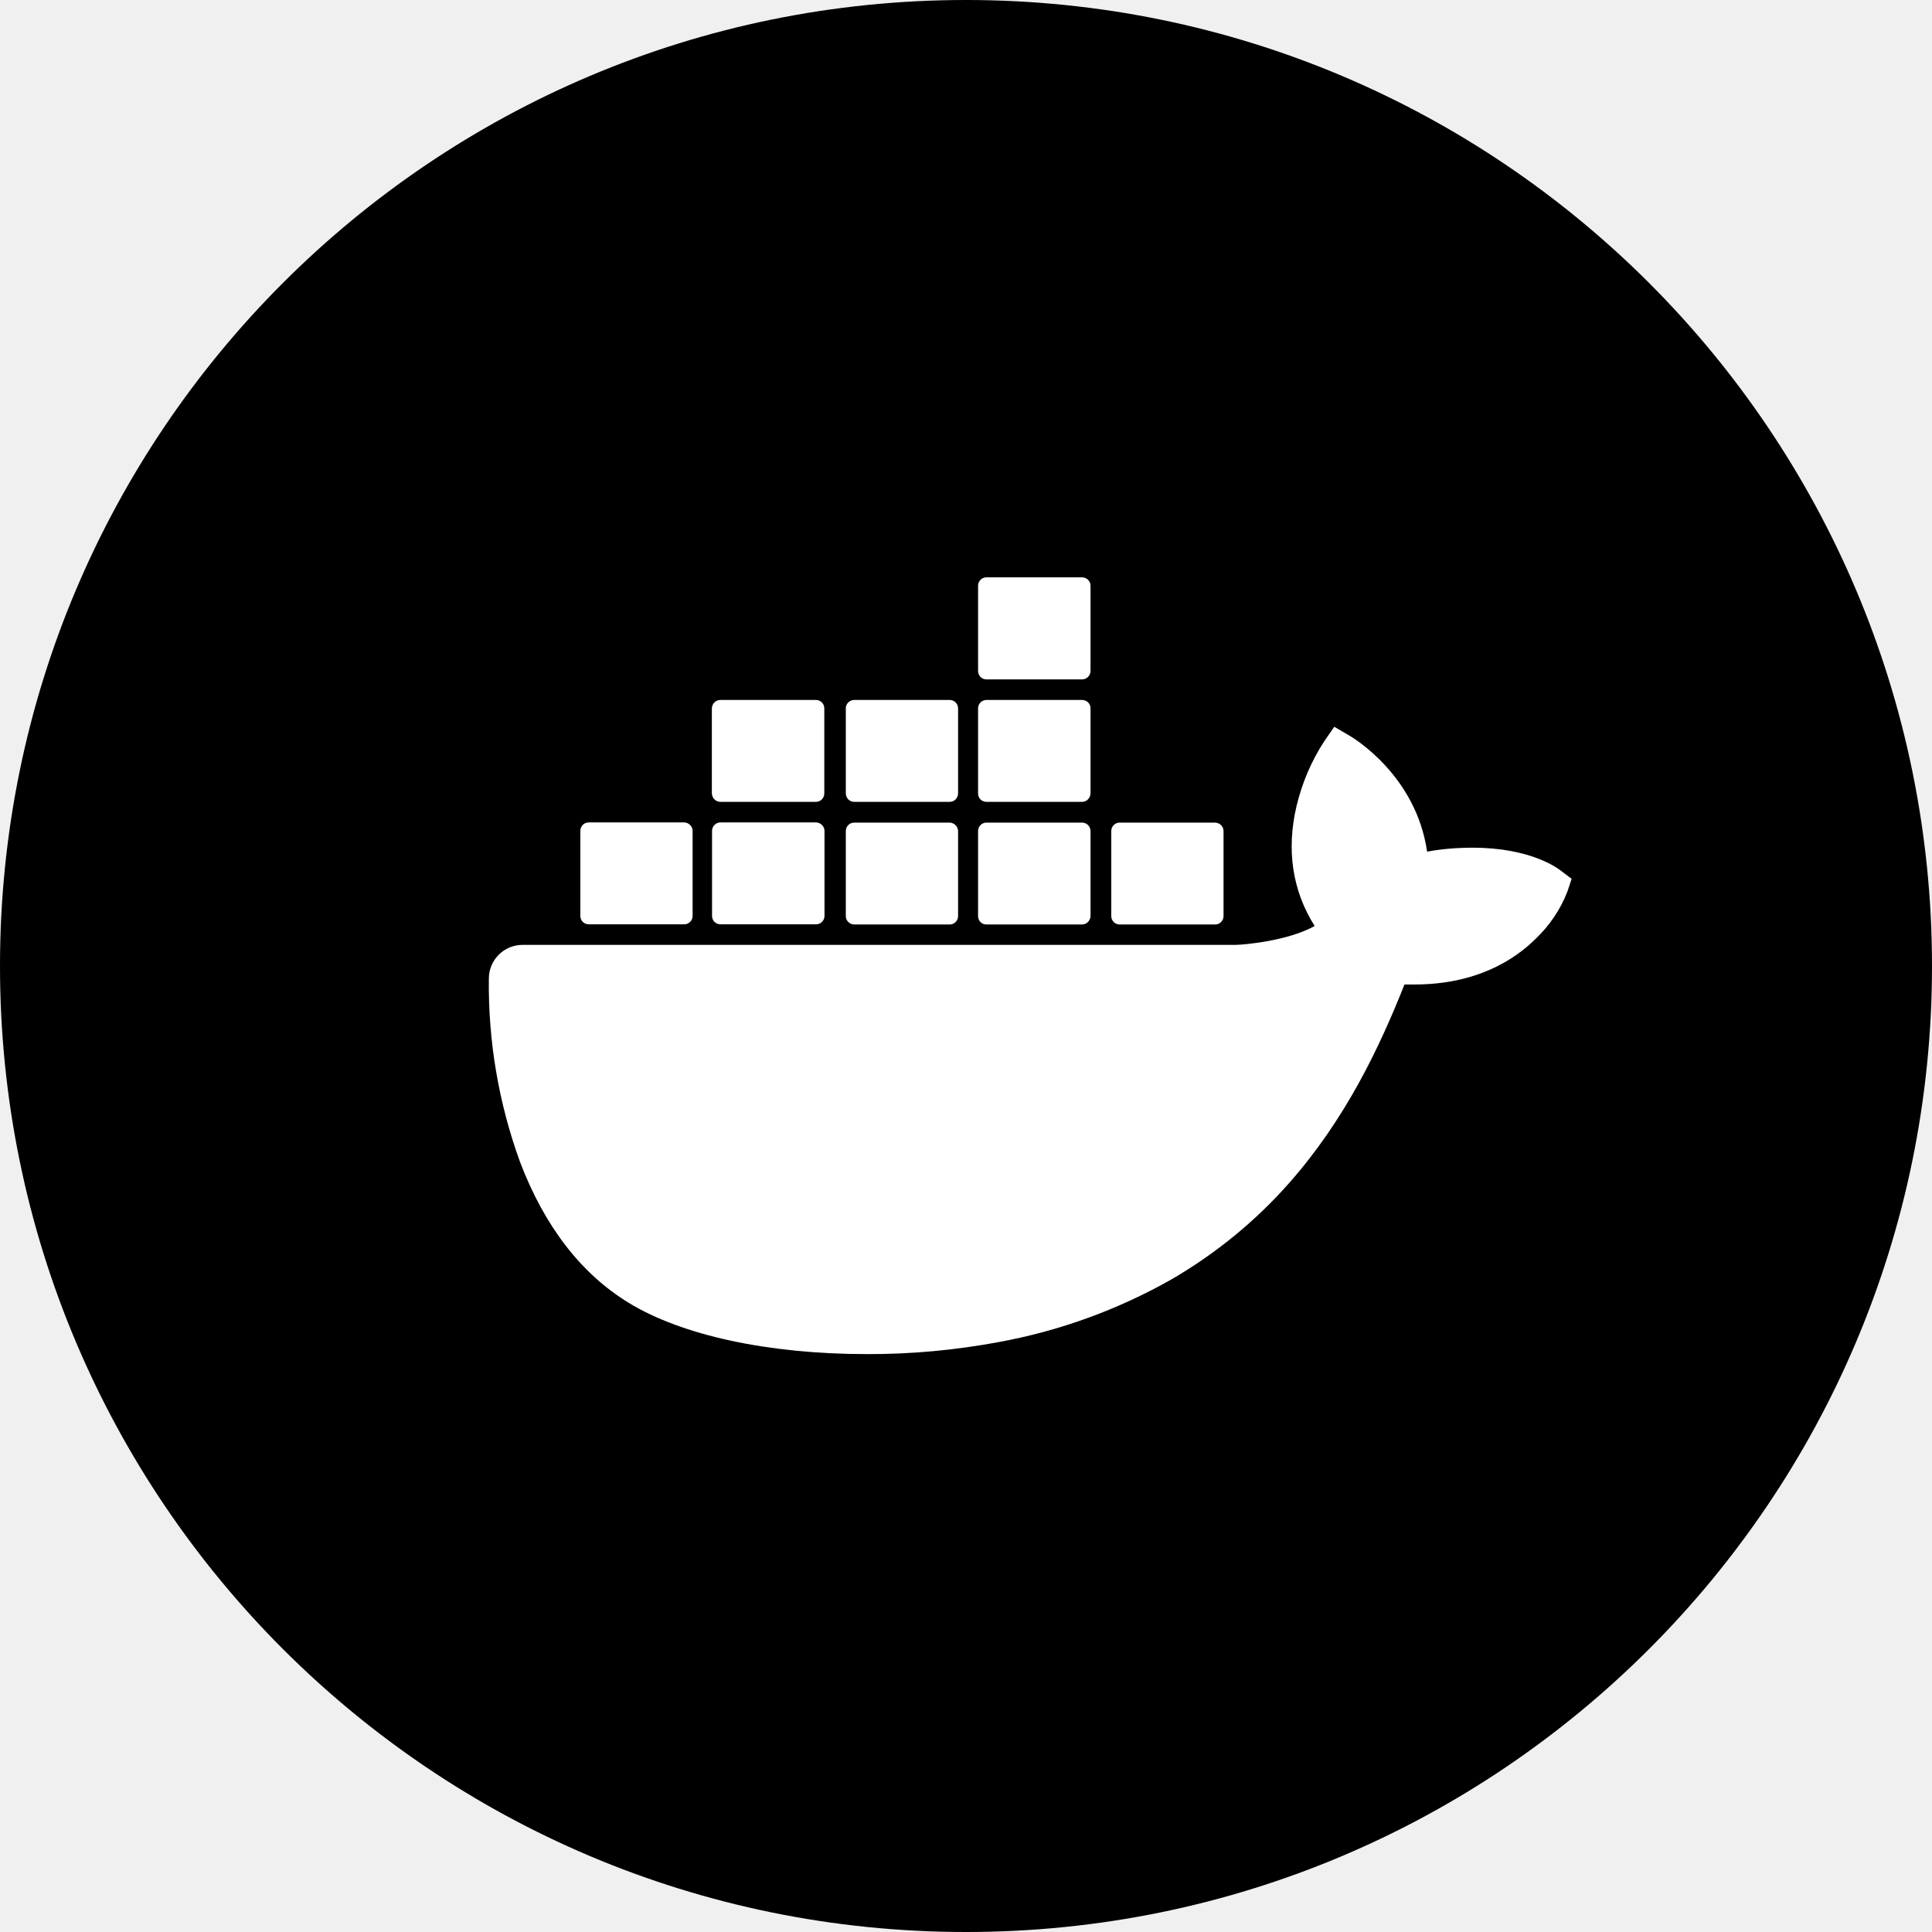
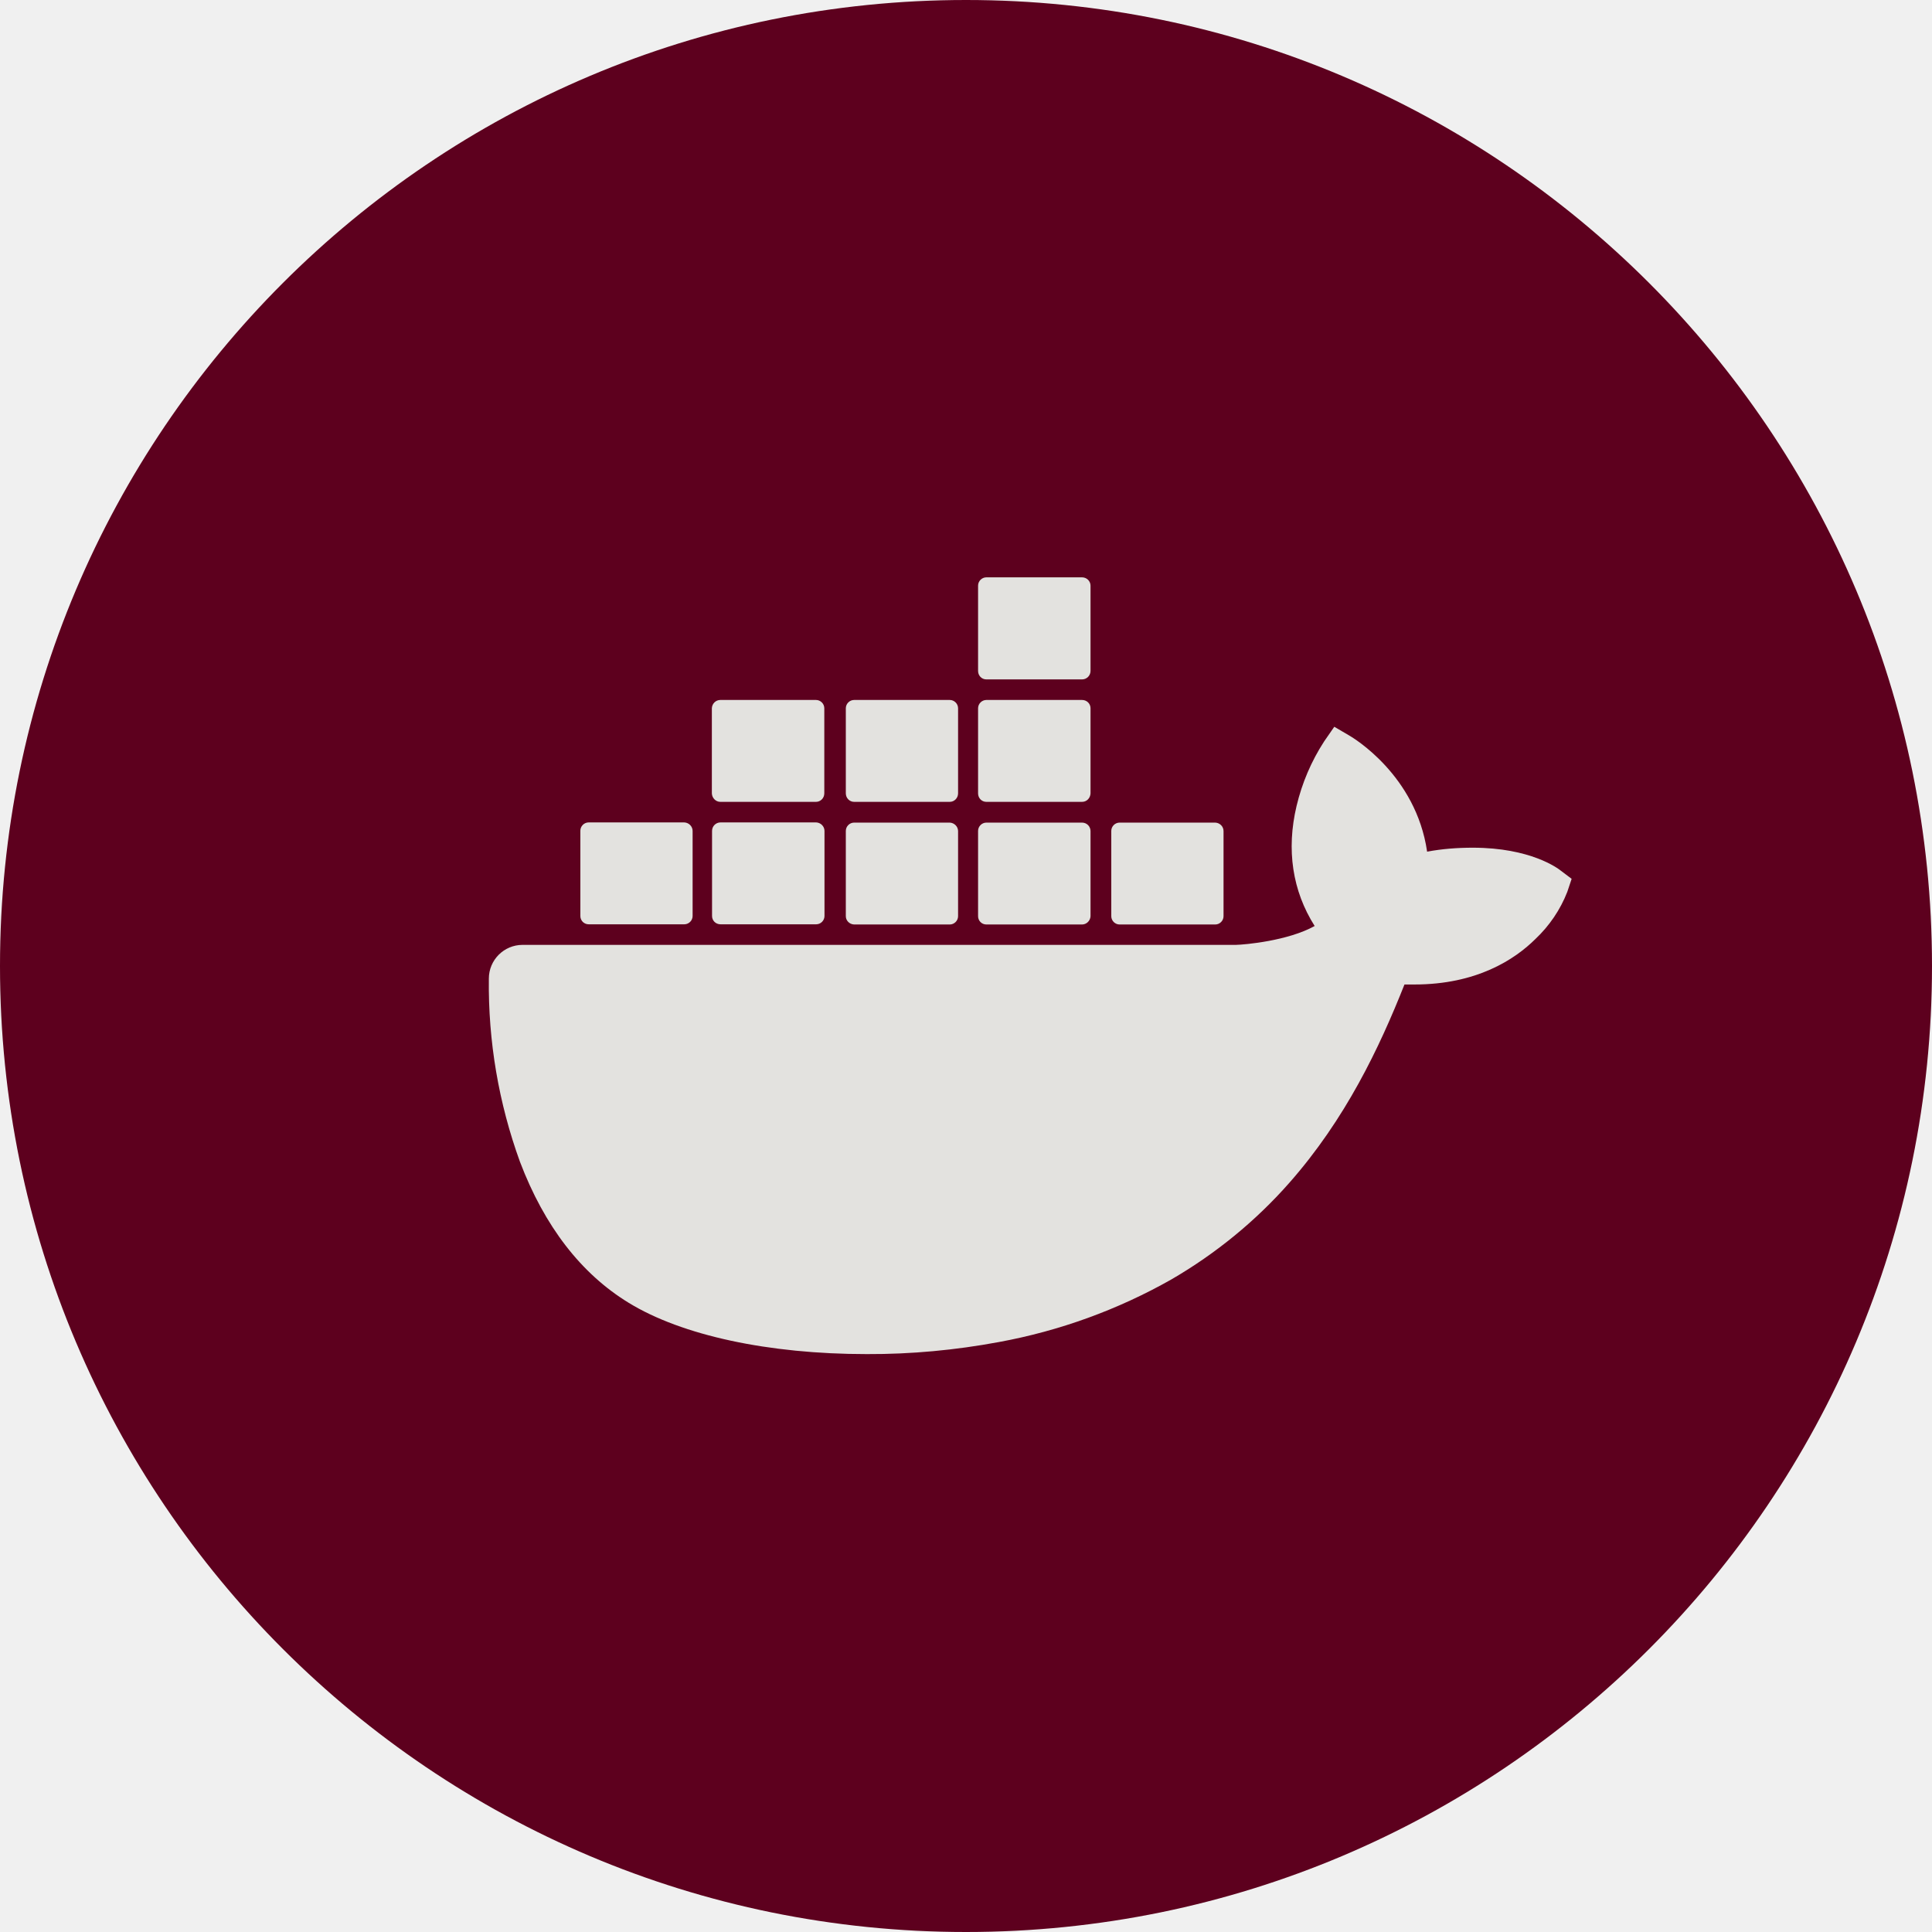
<svg xmlns="http://www.w3.org/2000/svg" width="32px" height="32px" viewBox="0 0 1024 1024">
-   <circle cx="512" cy="512" r="512" style="fill:#000" />
-   <path d="M827.3 461.5c-1.6-1.3-16.1-12.2-46.7-12.2-8.1 0-16.2.6-24.2 2.1-5.9-40.7-39.5-60.5-41-61.4l-8.2-4.8-5.4 7.8c-6.8 10.5-11.7 22-14.6 34.2-5.5 23.2-2.2 45 9.6 63.6-14.2 7.9-37.1 9.9-41.7 10H277c-9.9 0-17.9 8-17.9 17.9-.4 33.1 5.2 66 16.5 97.1 13 34.2 32.4 59.3 57.6 74.7 28.2 17.3 74.1 27.2 126.2 27.2 23.5.1 47-2.1 70.1-6.4 32.1-5.9 63-17.1 91.4-33.2 23.4-13.6 44.5-30.8 62.4-51.1 29.9-33.9 47.8-71.7 61.1-105.2h5.3c32.8 0 53-13.1 64.1-24.1 7.4-7 13.2-15.5 16.9-25l2.3-6.9-5.7-4.3zM312 489.9h50.7c2.4 0 4.4-2 4.4-4.4v-45.1c0-2.4-2-4.4-4.4-4.5H312c-2.4 0-4.4 2-4.4 4.4v45.2c0 2.5 2 4.4 4.4 4.4m69.9 0h50.7c2.4 0 4.4-2 4.4-4.4v-45.1c0-2.4-2-4.4-4.4-4.5h-50.7c-2.5 0-4.5 2-4.5 4.5v45.1c0 2.5 2 4.4 4.5 4.4m70.8.1h50.7c2.4 0 4.4-2 4.4-4.4v-45.1c0-2.4-2-4.4-4.4-4.5h-50.7c-2.4 0-4.4 2-4.4 4.4v45.2c0 2.4 2 4.3 4.4 4.4m70.1 0h50.7c2.4 0 4.4-2 4.5-4.4v-45.1c0-2.5-2-4.5-4.5-4.5h-50.7c-2.4 0-4.4 2-4.4 4.4v45.2c0 2.4 1.9 4.4 4.4 4.4m-141-65h50.7c2.4 0 4.4-2 4.4-4.5v-45.1c0-2.4-2-4.4-4.4-4.4h-50.7c-2.5 0-4.4 2-4.5 4.4v45.1c.1 2.5 2.1 4.5 4.5 4.5m70.9 0h50.7c2.4 0 4.4-2 4.4-4.5v-45.1c0-2.4-2-4.4-4.4-4.4h-50.7c-2.4 0-4.4 2-4.4 4.4v45.1c0 2.5 2 4.5 4.4 4.5m70.1 0h50.7c2.5 0 4.4-2 4.5-4.5v-45.1c0-2.5-2-4.4-4.5-4.4h-50.7c-2.4 0-4.4 2-4.4 4.4v45.1c0 2.5 1.9 4.5 4.4 4.5m0-64.9h50.7c2.5 0 4.5-2 4.5-4.5v-45.2c0-2.4-2-4.4-4.5-4.4h-50.7c-2.4 0-4.4 2-4.4 4.4v45.2c0 2.5 1.9 4.5 4.4 4.5M593.4 490h50.7c2.4 0 4.4-2 4.4-4.4v-45.1c0-2.5-2-4.4-4.4-4.5h-50.7c-2.4 0-4.4 2-4.4 4.4v45.2c0 2.4 2 4.4 4.4 4.4" style="fill:#fff" />
+   <circle cx="512" cy="512" r="512" style="fill:#5D001E" />
+   <path d="M827.3 461.5c-1.6-1.3-16.1-12.2-46.7-12.2-8.1 0-16.2.6-24.2 2.1-5.9-40.7-39.5-60.5-41-61.4l-8.2-4.8-5.4 7.8c-6.8 10.5-11.7 22-14.6 34.2-5.5 23.2-2.2 45 9.6 63.6-14.2 7.9-37.1 9.9-41.7 10H277c-9.9 0-17.9 8-17.9 17.9-.4 33.1 5.2 66 16.5 97.1 13 34.2 32.4 59.3 57.6 74.7 28.2 17.3 74.1 27.2 126.2 27.2 23.5.1 47-2.1 70.1-6.4 32.1-5.9 63-17.1 91.4-33.2 23.4-13.6 44.5-30.8 62.4-51.1 29.9-33.9 47.8-71.7 61.1-105.2h5.3c32.8 0 53-13.1 64.1-24.1 7.4-7 13.2-15.5 16.9-25l2.3-6.9-5.7-4.3zM312 489.9h50.7c2.4 0 4.4-2 4.4-4.4v-45.1c0-2.4-2-4.4-4.4-4.5H312c-2.4 0-4.4 2-4.4 4.4v45.2c0 2.5 2 4.4 4.4 4.4m69.9 0h50.7c2.4 0 4.4-2 4.4-4.4v-45.1c0-2.4-2-4.4-4.4-4.5h-50.7c-2.5 0-4.5 2-4.5 4.5v45.1c0 2.5 2 4.4 4.5 4.4m70.8.1h50.7c2.4 0 4.4-2 4.4-4.4v-45.1c0-2.4-2-4.4-4.4-4.5h-50.7c-2.4 0-4.4 2-4.4 4.4v45.2c0 2.4 2 4.3 4.4 4.4m70.1 0h50.7c2.4 0 4.4-2 4.5-4.4v-45.1c0-2.5-2-4.5-4.5-4.5h-50.7c-2.4 0-4.4 2-4.4 4.4v45.2c0 2.4 1.9 4.4 4.4 4.4m-141-65h50.7c2.4 0 4.4-2 4.4-4.5v-45.1c0-2.4-2-4.4-4.4-4.4h-50.7c-2.5 0-4.4 2-4.5 4.4v45.1c.1 2.5 2.1 4.5 4.5 4.5m70.9 0h50.7c2.4 0 4.4-2 4.4-4.5v-45.1c0-2.4-2-4.4-4.4-4.4h-50.7c-2.4 0-4.4 2-4.4 4.4v45.1c0 2.5 2 4.5 4.4 4.5m70.1 0h50.7c2.5 0 4.4-2 4.5-4.5v-45.1c0-2.5-2-4.4-4.5-4.4h-50.7c-2.4 0-4.4 2-4.4 4.4v45.1c0 2.5 1.9 4.5 4.4 4.5m0-64.9h50.7c2.5 0 4.5-2 4.5-4.5v-45.2c0-2.4-2-4.4-4.5-4.4h-50.7c-2.4 0-4.4 2-4.4 4.4v45.2c0 2.5 1.9 4.5 4.4 4.5M593.4 490h50.7c2.4 0 4.4-2 4.4-4.4v-45.1c0-2.5-2-4.4-4.4-4.5h-50.7c-2.4 0-4.4 2-4.4 4.4v45.2c0 2.4 2 4.4 4.4 4.4" style="fill:#E3E2DF" />
</svg>
